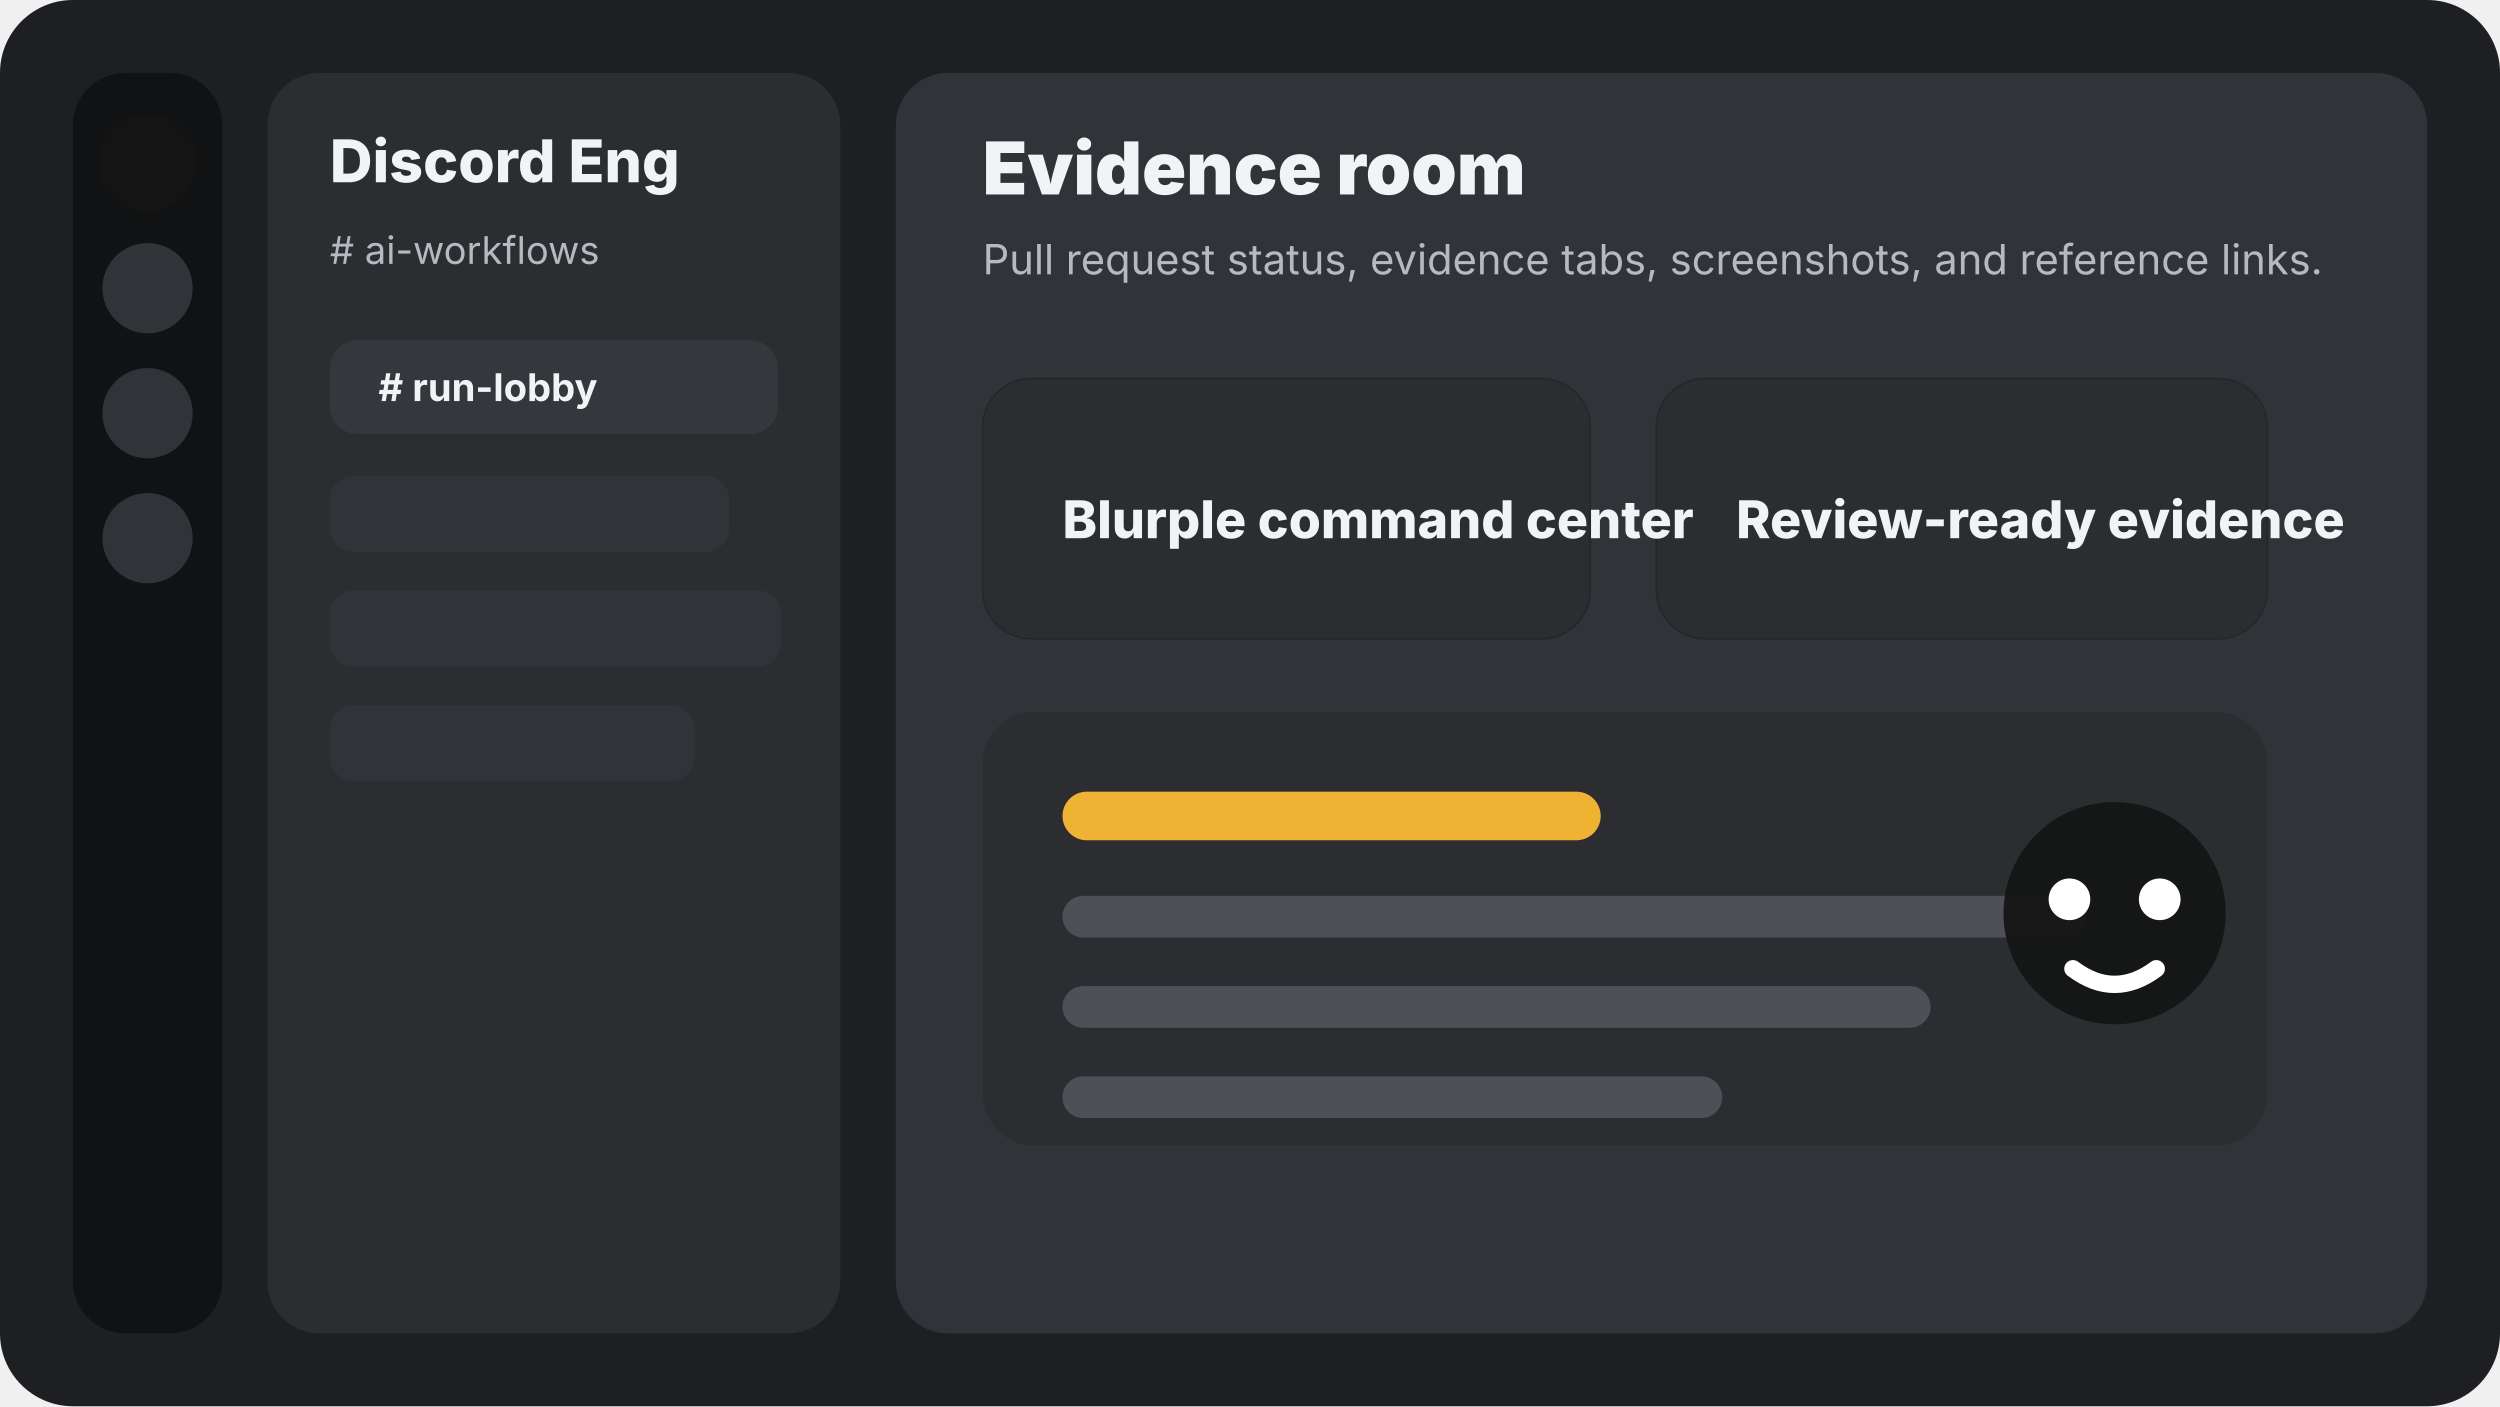
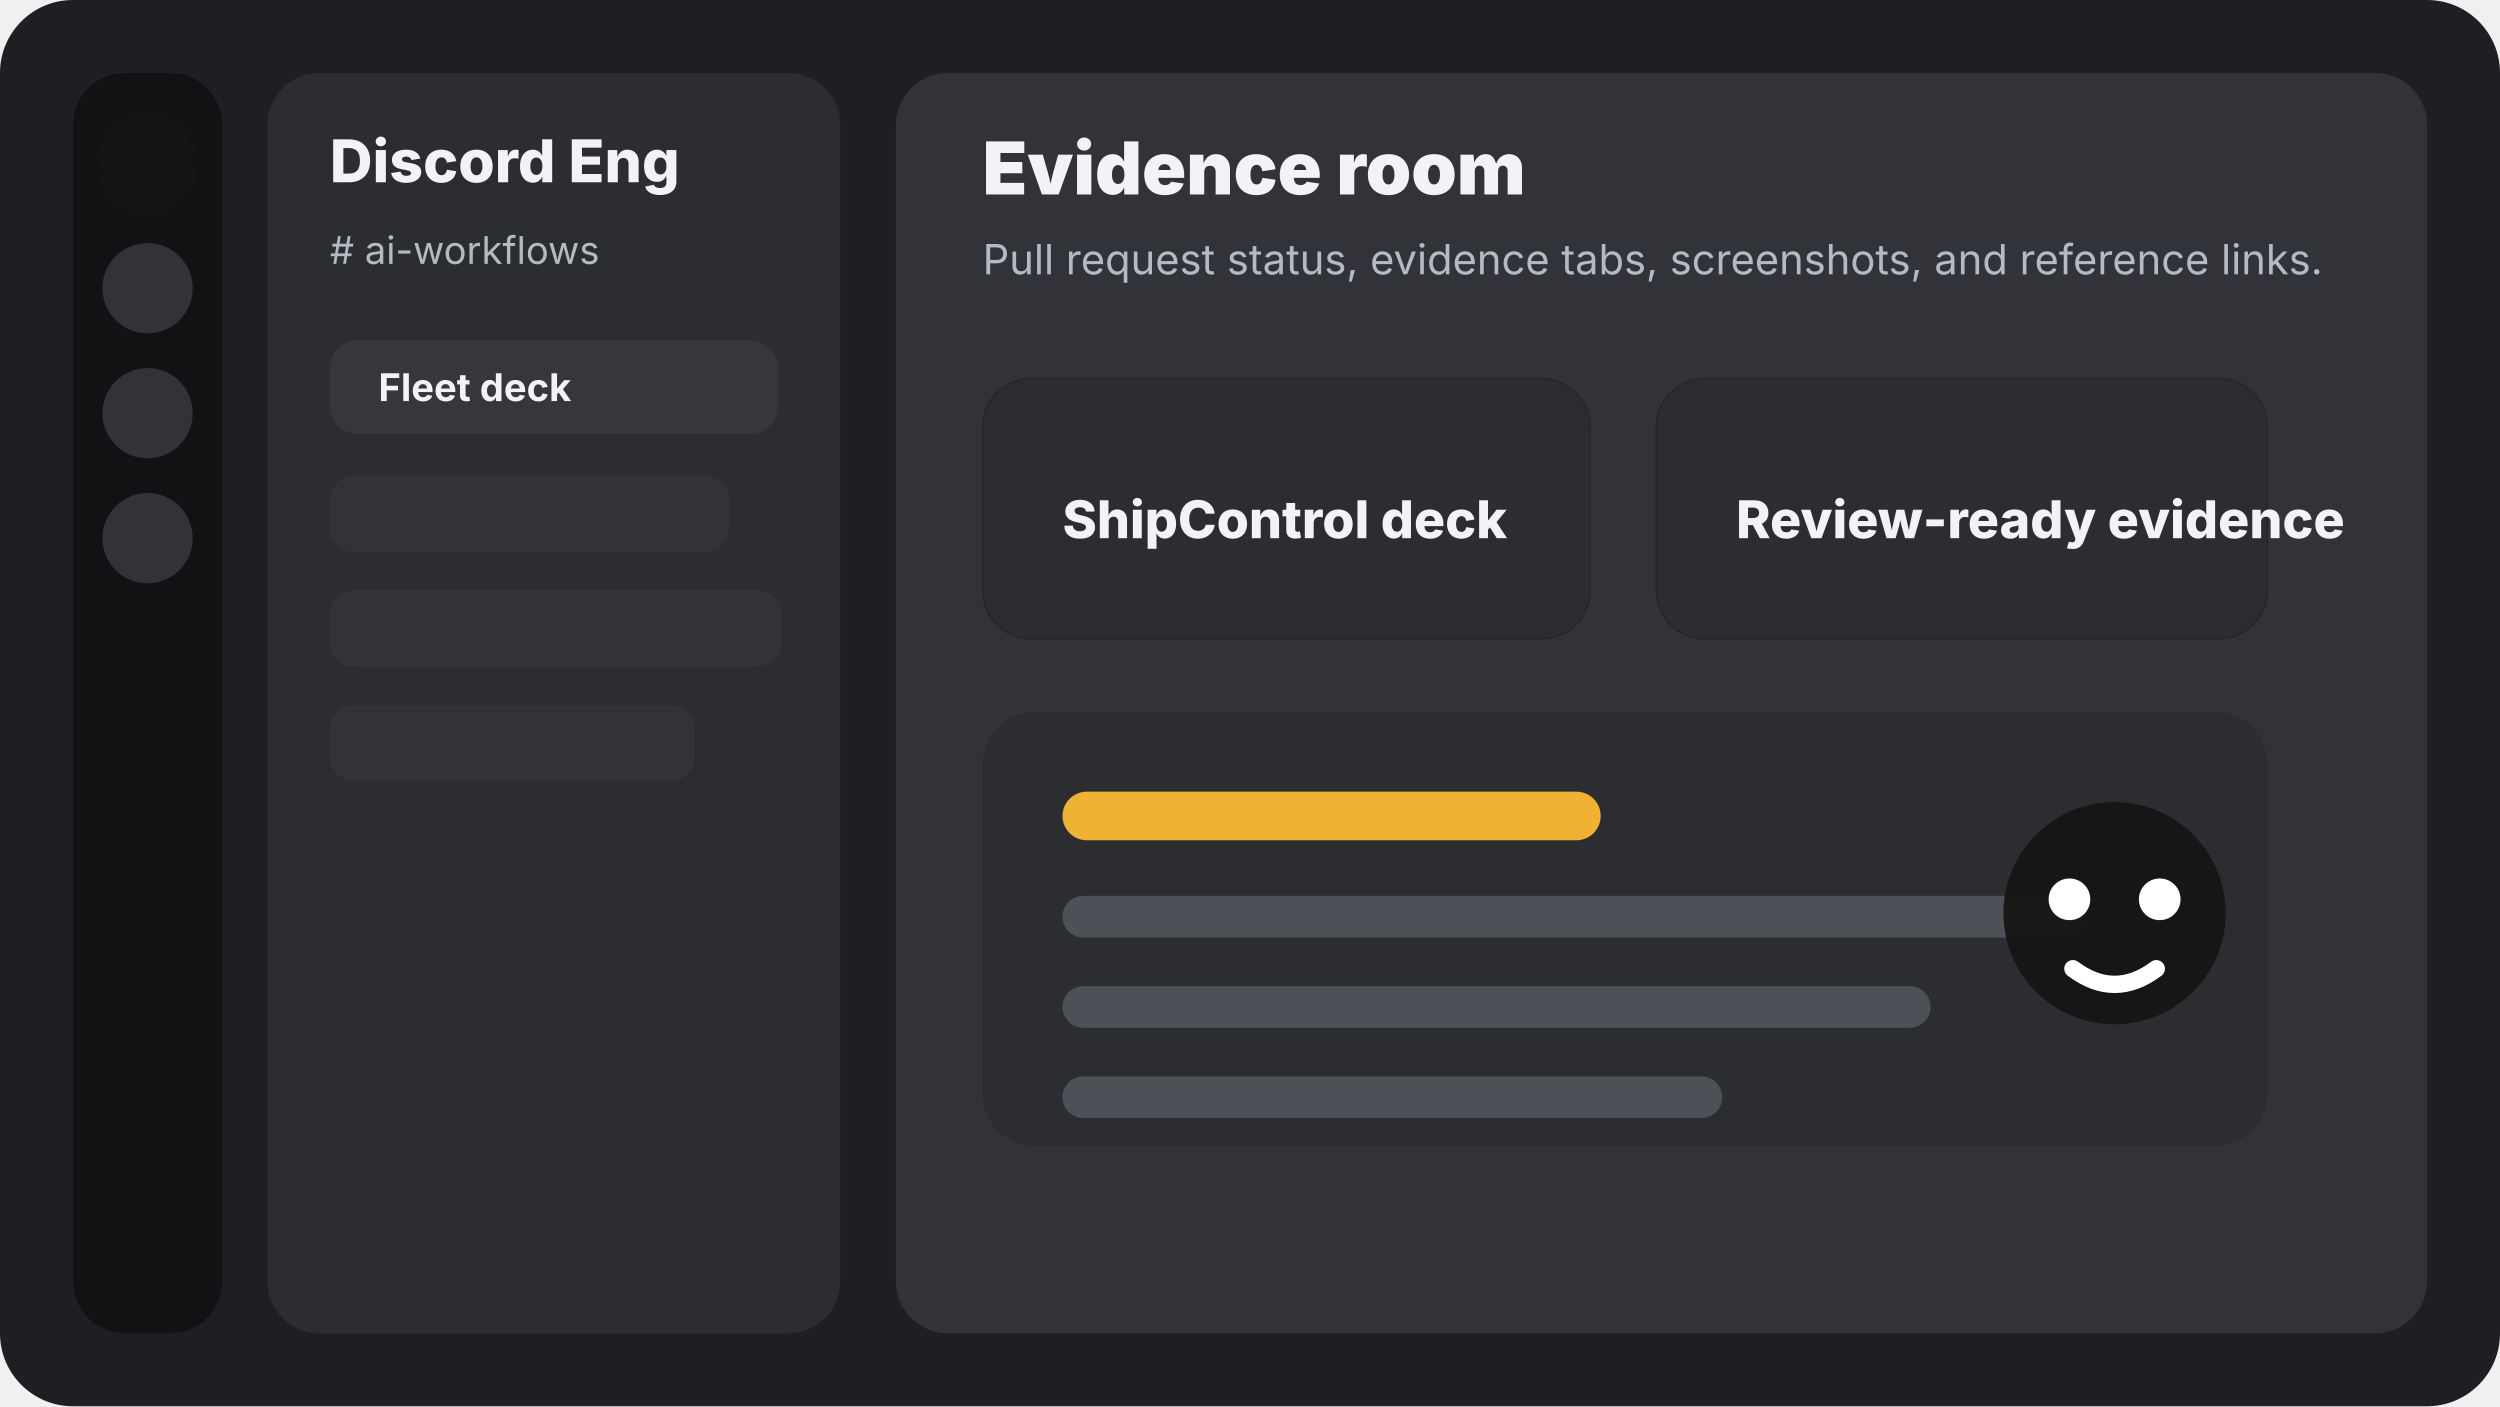
<svg xmlns="http://www.w3.org/2000/svg" viewBox="0 0 1440 810" role="img" aria-labelledby="title desc">
  <rect width="1440" height="810" rx="42" fill="#1e1f22" />
  <rect x="42" y="42" width="86" height="726" rx="30" fill="#111214" />
  <circle cx="85" cy="94" r="28" fill="#141414" />
  <circle cx="85" cy="166" r="26" fill="#313338" />
  <circle cx="85" cy="238" r="26" fill="#313338" />
  <circle cx="85" cy="310" r="26" fill="#313338" />
  <rect x="154" y="42" width="330" height="726" rx="30" fill="#2b2d31" />
  <text x="190" y="105" fill="#f2f3f5" font-family="Inter, Arial, sans-serif" font-size="34" font-weight="800">Discord Eng</text>
  <text x="190" y="152" fill="#b5bac1" font-family="Inter, Arial, sans-serif" font-size="22"># ai-workflows</text>
  <rect x="190" y="196" width="258" height="54" rx="16" fill="#35373c" />
-   <text x="218" y="231" fill="#f2f3f5" font-family="Inter, Arial, sans-serif" font-size="22" font-weight="700"># run-lobby</text>
+   <text x="218" y="231" fill="#f2f3f5" font-family="Inter, Arial, sans-serif" font-size="22" font-weight="700">Fleet deck</text>
  <rect x="190" y="274" width="230" height="44" rx="14" fill="#313338" />
  <rect x="190" y="340" width="260" height="44" rx="14" fill="#313338" />
  <rect x="190" y="406" width="210" height="44" rx="14" fill="#313338" />
  <rect x="516" y="42" width="882" height="726" rx="30" fill="#313338" />
  <text x="566" y="112" fill="#f2f3f5" font-family="Inter, Arial, sans-serif" font-size="42" font-weight="850">Evidence room</text>
  <text x="566" y="158" fill="#b5bac1" font-family="Inter, Arial, sans-serif" font-size="24">Pull request status, evidence tabs, screenshots, and reference links.</text>
  <rect x="566" y="218" width="350" height="150" rx="28" fill="#2b2d31" stroke="#141414" stroke-opacity=".35" />
  <rect x="954" y="218" width="352" height="150" rx="28" fill="#2b2d31" stroke="#141414" stroke-opacity=".35" />
  <rect x="566" y="410" width="740" height="250" rx="30" fill="#2b2d31" />
  <rect x="612" y="456" width="310" height="28" rx="14" fill="#f0b232" />
  <rect x="612" y="516" width="590" height="24" rx="12" fill="#4e5058" />
  <rect x="612" y="568" width="500" height="24" rx="12" fill="#4e5058" />
  <rect x="612" y="620" width="380" height="24" rx="12" fill="#4e5058" />
  <circle cx="1218" cy="526" r="64" fill="#141414" opacity=".92" />
  <circle cx="1192" cy="518" r="12" fill="#fff" />
  <circle cx="1244" cy="518" r="12" fill="#fff" />
  <path d="M1194 558c16 12 32 12 48 0" fill="none" stroke="#fff" stroke-width="10" stroke-linecap="round" />
-   <text x="612" y="310" fill="#f2f3f5" font-family="Inter, Arial, sans-serif" font-size="30" font-weight="800">Blurple command center</text>
+   <text x="612" y="310" fill="#f2f3f5" font-family="Inter, Arial, sans-serif" font-size="30" font-weight="800">ShipControl deck</text>
  <text x="1000" y="310" fill="#f2f3f5" font-family="Inter, Arial, sans-serif" font-size="30" font-weight="800">Review-ready evidence</text>
</svg>
